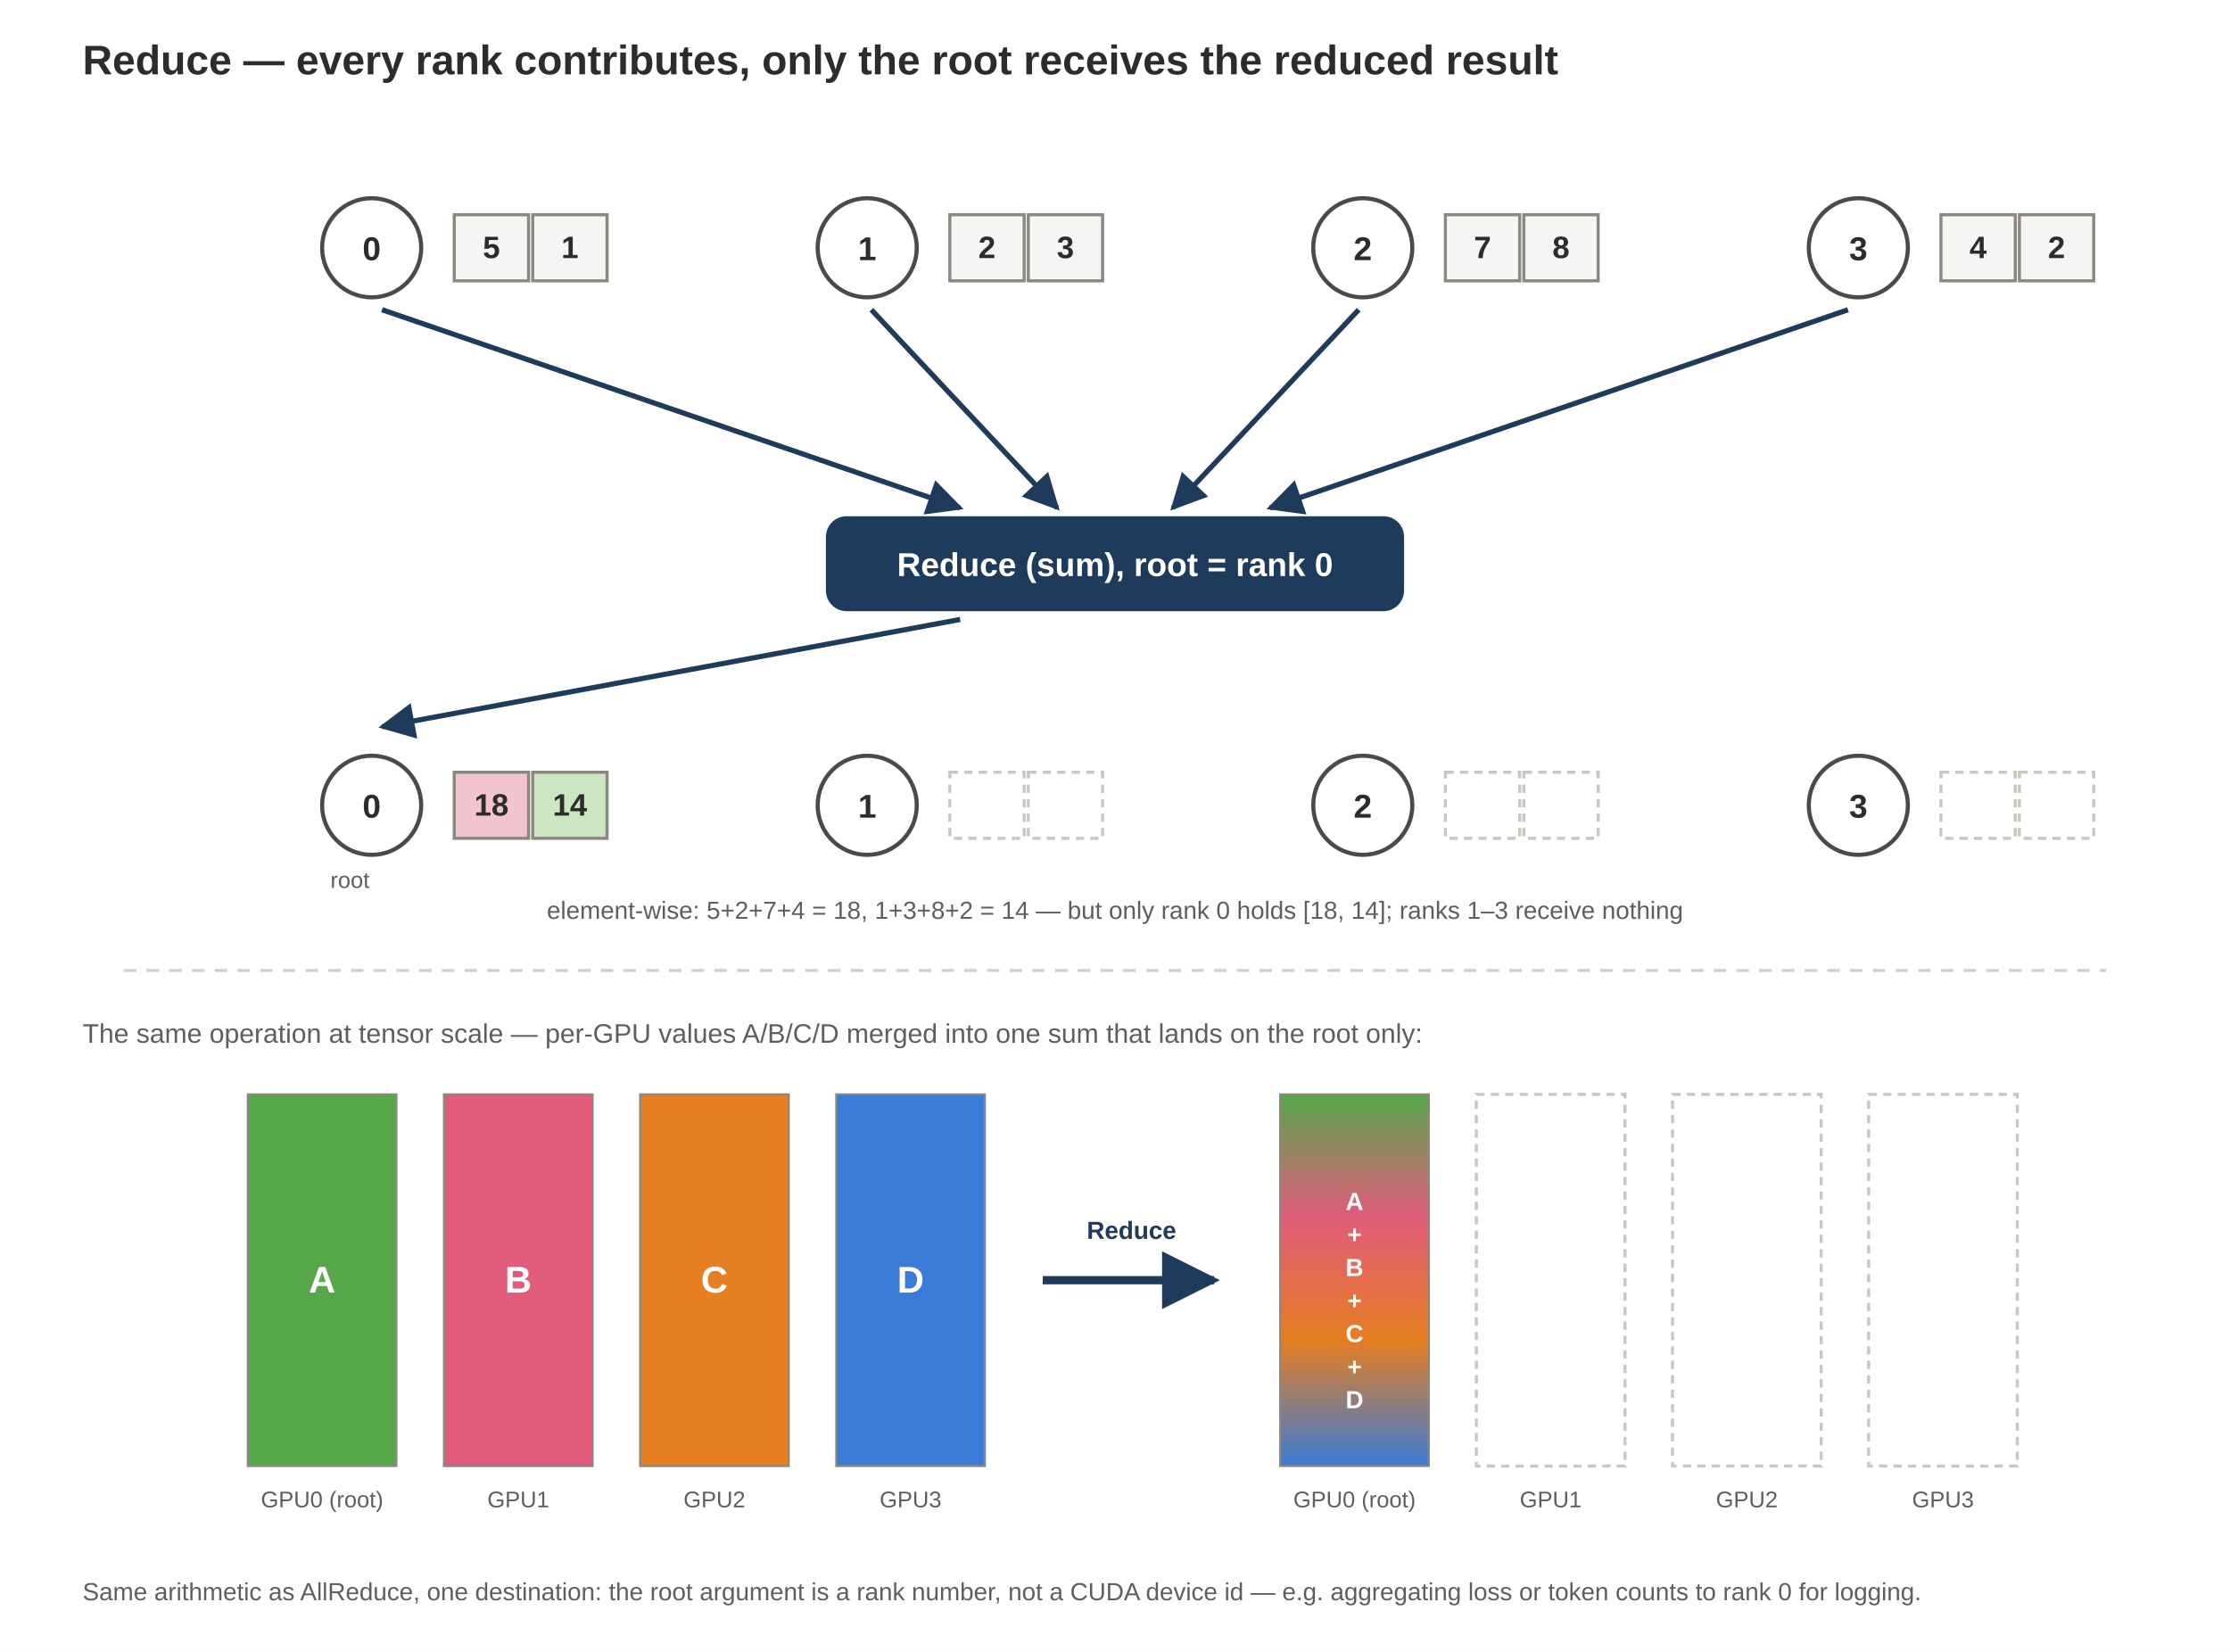
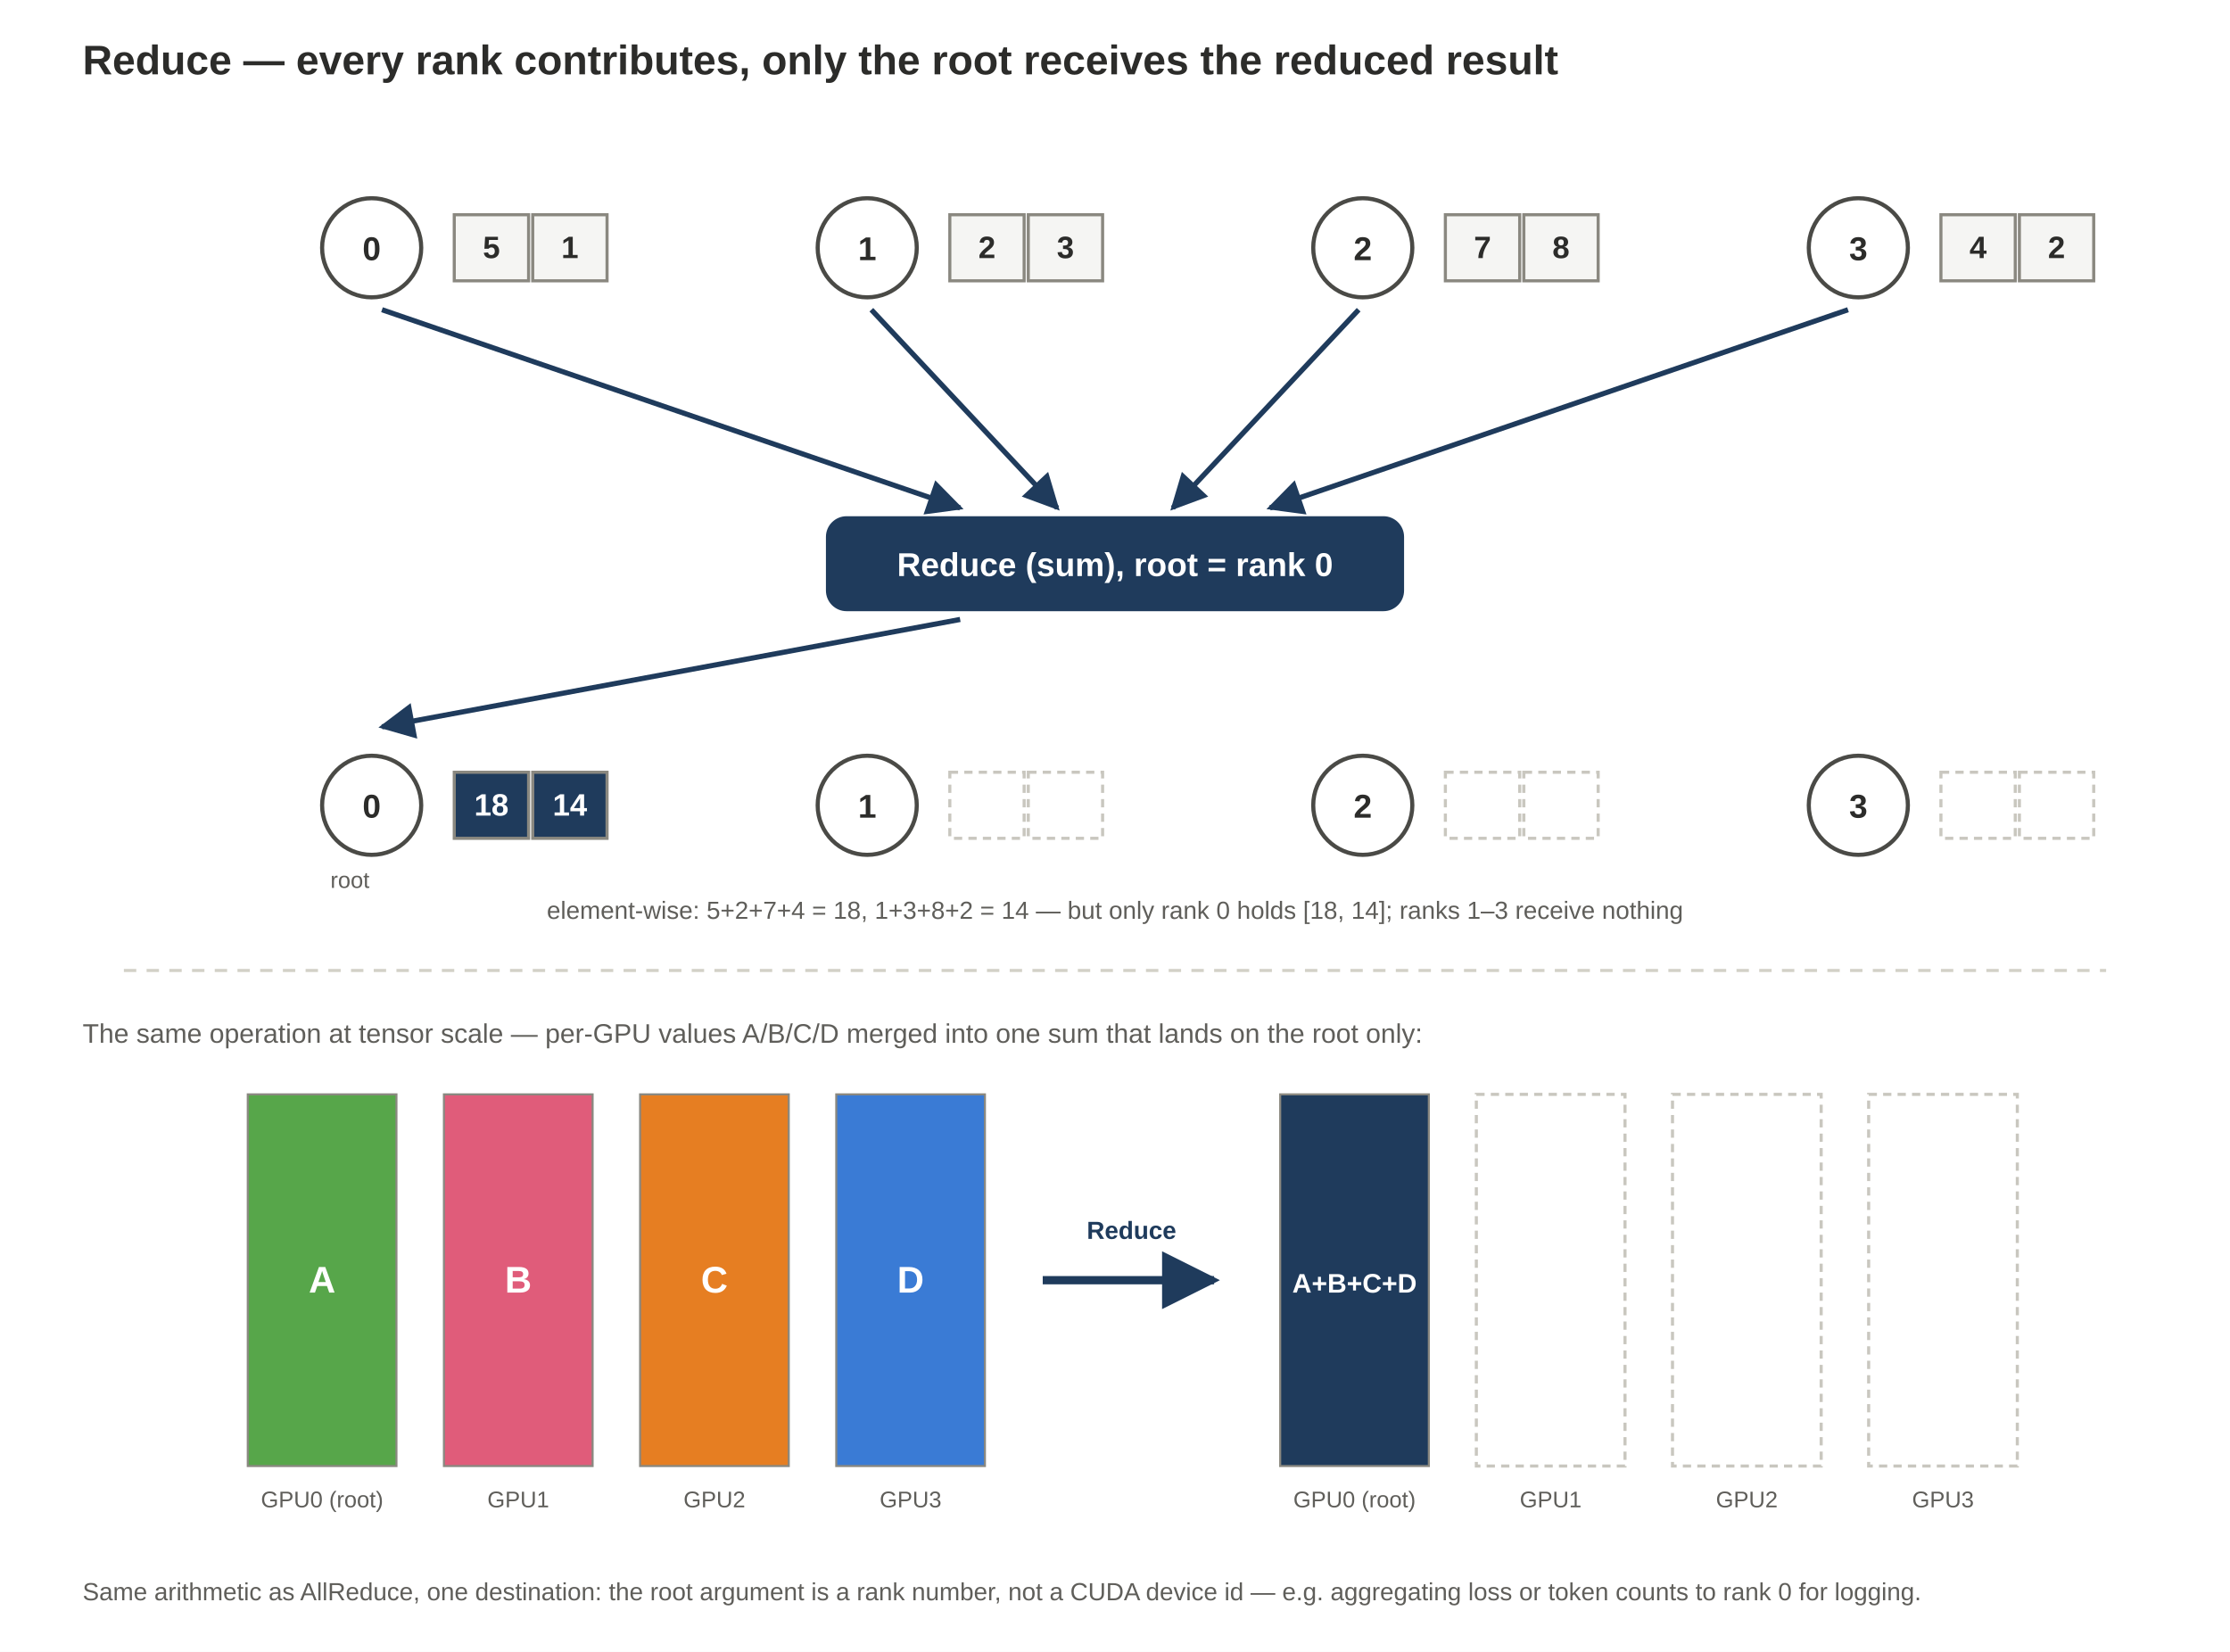
<svg xmlns="http://www.w3.org/2000/svg" width="1080" height="800" viewBox="0 0 1080 800" font-family="Arial, Helvetica, sans-serif">
  <defs>
    <marker id="an" markerWidth="7" markerHeight="7" refX="9" refY="5" viewBox="0 0 10 10" orient="auto">
      <path d="M0,0 L10,5 L0,10 z" fill="#1F3B5C" />
    </marker>
-     <linearGradient id="sumgrad" x1="0" y1="0" x2="0" y2="1">
-       <stop offset="0" stop-color="#57A64A" />
-       <stop offset="0.33" stop-color="#E05C7A" />
-       <stop offset="0.66" stop-color="#E67E22" />
-       <stop offset="1" stop-color="#3A7BD5" />
-     </linearGradient>
  </defs>
  <rect x="0" y="0" width="1080" height="800" fill="#ffffff" />
  <text x="40" y="36" font-size="20" font-weight="bold" fill="#2C2C2A">Reduce — every rank contributes, only the root receives the reduced result</text>
  <g stroke="#4A4A46" stroke-width="2" fill="#ffffff">
    <circle cx="180" cy="120" r="24" />
    <circle cx="420" cy="120" r="24" />
    <circle cx="660" cy="120" r="24" />
    <circle cx="900" cy="120" r="24" />
  </g>
  <g font-size="16" font-weight="bold" fill="#2C2C2A" text-anchor="middle">
    <text x="180" y="126">0</text>
    <text x="420" y="126">1</text>
    <text x="660" y="126">2</text>
    <text x="900" y="126">3</text>
  </g>
  <g fill="#F5F5F3" stroke="#8A8880" stroke-width="1.5">
    <rect x="220" y="104" width="36" height="32" />
    <rect x="258" y="104" width="36" height="32" />
    <rect x="460" y="104" width="36" height="32" />
    <rect x="498" y="104" width="36" height="32" />
    <rect x="700" y="104" width="36" height="32" />
    <rect x="738" y="104" width="36" height="32" />
    <rect x="940" y="104" width="36" height="32" />
    <rect x="978" y="104" width="36" height="32" />
  </g>
  <g font-size="15" font-weight="bold" fill="#2C2C2A" text-anchor="middle">
    <text x="238" y="125">5</text>
    <text x="276" y="125">1</text>
    <text x="478" y="125">2</text>
    <text x="516" y="125">3</text>
    <text x="718" y="125">7</text>
    <text x="756" y="125">8</text>
    <text x="958" y="125">4</text>
    <text x="996" y="125">2</text>
  </g>
  <g stroke="#1F3B5C" stroke-width="2.5" marker-end="url(#an)">
    <line x1="185" y1="150" x2="465" y2="246" />
    <line x1="422" y1="150" x2="512" y2="246" />
    <line x1="658" y1="150" x2="568" y2="246" />
    <line x1="895" y1="150" x2="615" y2="246" />
  </g>
  <rect x="400" y="250" width="280" height="46" rx="10" fill="#1F3B5C" />
  <text x="540" y="279" font-size="16" font-weight="bold" fill="#ffffff" text-anchor="middle">Reduce (sum), root = rank 0</text>
  <g stroke="#1F3B5C" stroke-width="2.5" marker-end="url(#an)">
    <line x1="465" y1="300" x2="185" y2="352" />
  </g>
  <g stroke="#4A4A46" stroke-width="2" fill="#ffffff">
    <circle cx="180" cy="390" r="24" />
    <circle cx="420" cy="390" r="24" />
    <circle cx="660" cy="390" r="24" />
    <circle cx="900" cy="390" r="24" />
  </g>
  <g font-size="16" font-weight="bold" fill="#2C2C2A" text-anchor="middle">
    <text x="180" y="396">0</text>
    <text x="420" y="396">1</text>
    <text x="660" y="396">2</text>
    <text x="900" y="396">3</text>
  </g>
  <g stroke="#8A8880" stroke-width="1.5">
-     <rect x="220" y="374" width="36" height="32" fill="#F2C4CE" />
-     <rect x="258" y="374" width="36" height="32" fill="#CBE6C0" />
+     <rect x="220" y="374" width="36" height="32" fill="#1F3B5C" />
+     <rect x="258" y="374" width="36" height="32" fill="#1F3B5C" />
  </g>
  <g fill="none" stroke="#C9C7BF" stroke-width="1.5" stroke-dasharray="4 3">
    <rect x="460" y="374" width="36" height="32" />
    <rect x="498" y="374" width="36" height="32" />
    <rect x="700" y="374" width="36" height="32" />
    <rect x="738" y="374" width="36" height="32" />
    <rect x="940" y="374" width="36" height="32" />
    <rect x="978" y="374" width="36" height="32" />
  </g>
-   <g font-size="15" font-weight="bold" fill="#2C2C2A" text-anchor="middle">
+   <g font-size="15" font-weight="bold" fill="#ffffff" text-anchor="middle">
    <text x="238" y="395">18</text>
    <text x="276" y="395">14</text>
  </g>
  <text x="160" y="430" font-size="11" fill="#5F5E5A">root</text>
  <text x="540" y="445" font-size="12" fill="#5F5E5A" text-anchor="middle">element-wise: 5+2+7+4 = 18,  1+3+8+2 = 14 — but only rank 0 holds [18, 14]; ranks 1–3 receive nothing</text>
  <line x1="60" y1="470" x2="1020" y2="470" stroke="#D3D1C7" stroke-width="1.5" stroke-dasharray="6 5" />
  <text x="40" y="505" font-size="13" fill="#5F5E5A">The same operation at tensor scale — per-GPU values A/B/C/D merged into one sum that lands on the root only:</text>
  <g stroke="#8A8880" stroke-width="1">
    <rect x="120" y="530" width="72" height="180" fill="#57A64A" />
    <rect x="215" y="530" width="72" height="180" fill="#E05C7A" />
    <rect x="310" y="530" width="72" height="180" fill="#E67E22" />
    <rect x="405" y="530" width="72" height="180" fill="#3A7BD5" />
  </g>
  <g font-size="18" font-weight="bold" fill="#ffffff" text-anchor="middle">
    <text x="156" y="626">A</text>
    <text x="251" y="626">B</text>
    <text x="346" y="626">C</text>
    <text x="441" y="626">D</text>
  </g>
  <g font-size="11" fill="#5F5E5A" text-anchor="middle">
    <text x="156" y="730">GPU0 (root)</text>
    <text x="251" y="730">GPU1</text>
    <text x="346" y="730">GPU2</text>
    <text x="441" y="730">GPU3</text>
  </g>
  <line x1="505" y1="620" x2="588" y2="620" stroke="#1F3B5C" stroke-width="4" marker-end="url(#an)" />
  <text x="548" y="600" font-size="12" font-weight="bold" fill="#1F3B5C" text-anchor="middle">Reduce</text>
-   <rect x="620" y="530" width="72" height="180" fill="url(#sumgrad)" stroke="#8A8880" stroke-width="1" />
+   <rect x="620" y="530" width="72" height="180" fill="#1F3B5C" stroke="#8A8880" stroke-width="1" />
  <g fill="none" stroke="#C9C7BF" stroke-width="1.5" stroke-dasharray="4 3">
    <rect x="715" y="530" width="72" height="180" />
    <rect x="810" y="530" width="72" height="180" />
    <rect x="905" y="530" width="72" height="180" />
  </g>
-   <g font-size="12" font-weight="bold" fill="#ffffff" text-anchor="middle">
-     <text x="656" y="586">A</text>
-     <text x="656" y="602">+</text>
-     <text x="656" y="618">B</text>
-     <text x="656" y="634">+</text>
-     <text x="656" y="650">C</text>
-     <text x="656" y="666">+</text>
-     <text x="656" y="682">D</text>
-   </g>
+   <text x="656" y="626" font-size="13" font-weight="bold" fill="#ffffff" text-anchor="middle">A+B+C+D</text>
  <g font-size="11" fill="#5F5E5A" text-anchor="middle">
    <text x="656" y="730">GPU0 (root)</text>
    <text x="751" y="730">GPU1</text>
    <text x="846" y="730">GPU2</text>
    <text x="941" y="730">GPU3</text>
  </g>
  <text x="40" y="775" font-size="12" fill="#5F5E5A">Same arithmetic as AllReduce, one destination: the root argument is a rank number, not a CUDA device id — e.g. aggregating loss or token counts to rank 0 for logging.</text>
</svg>
